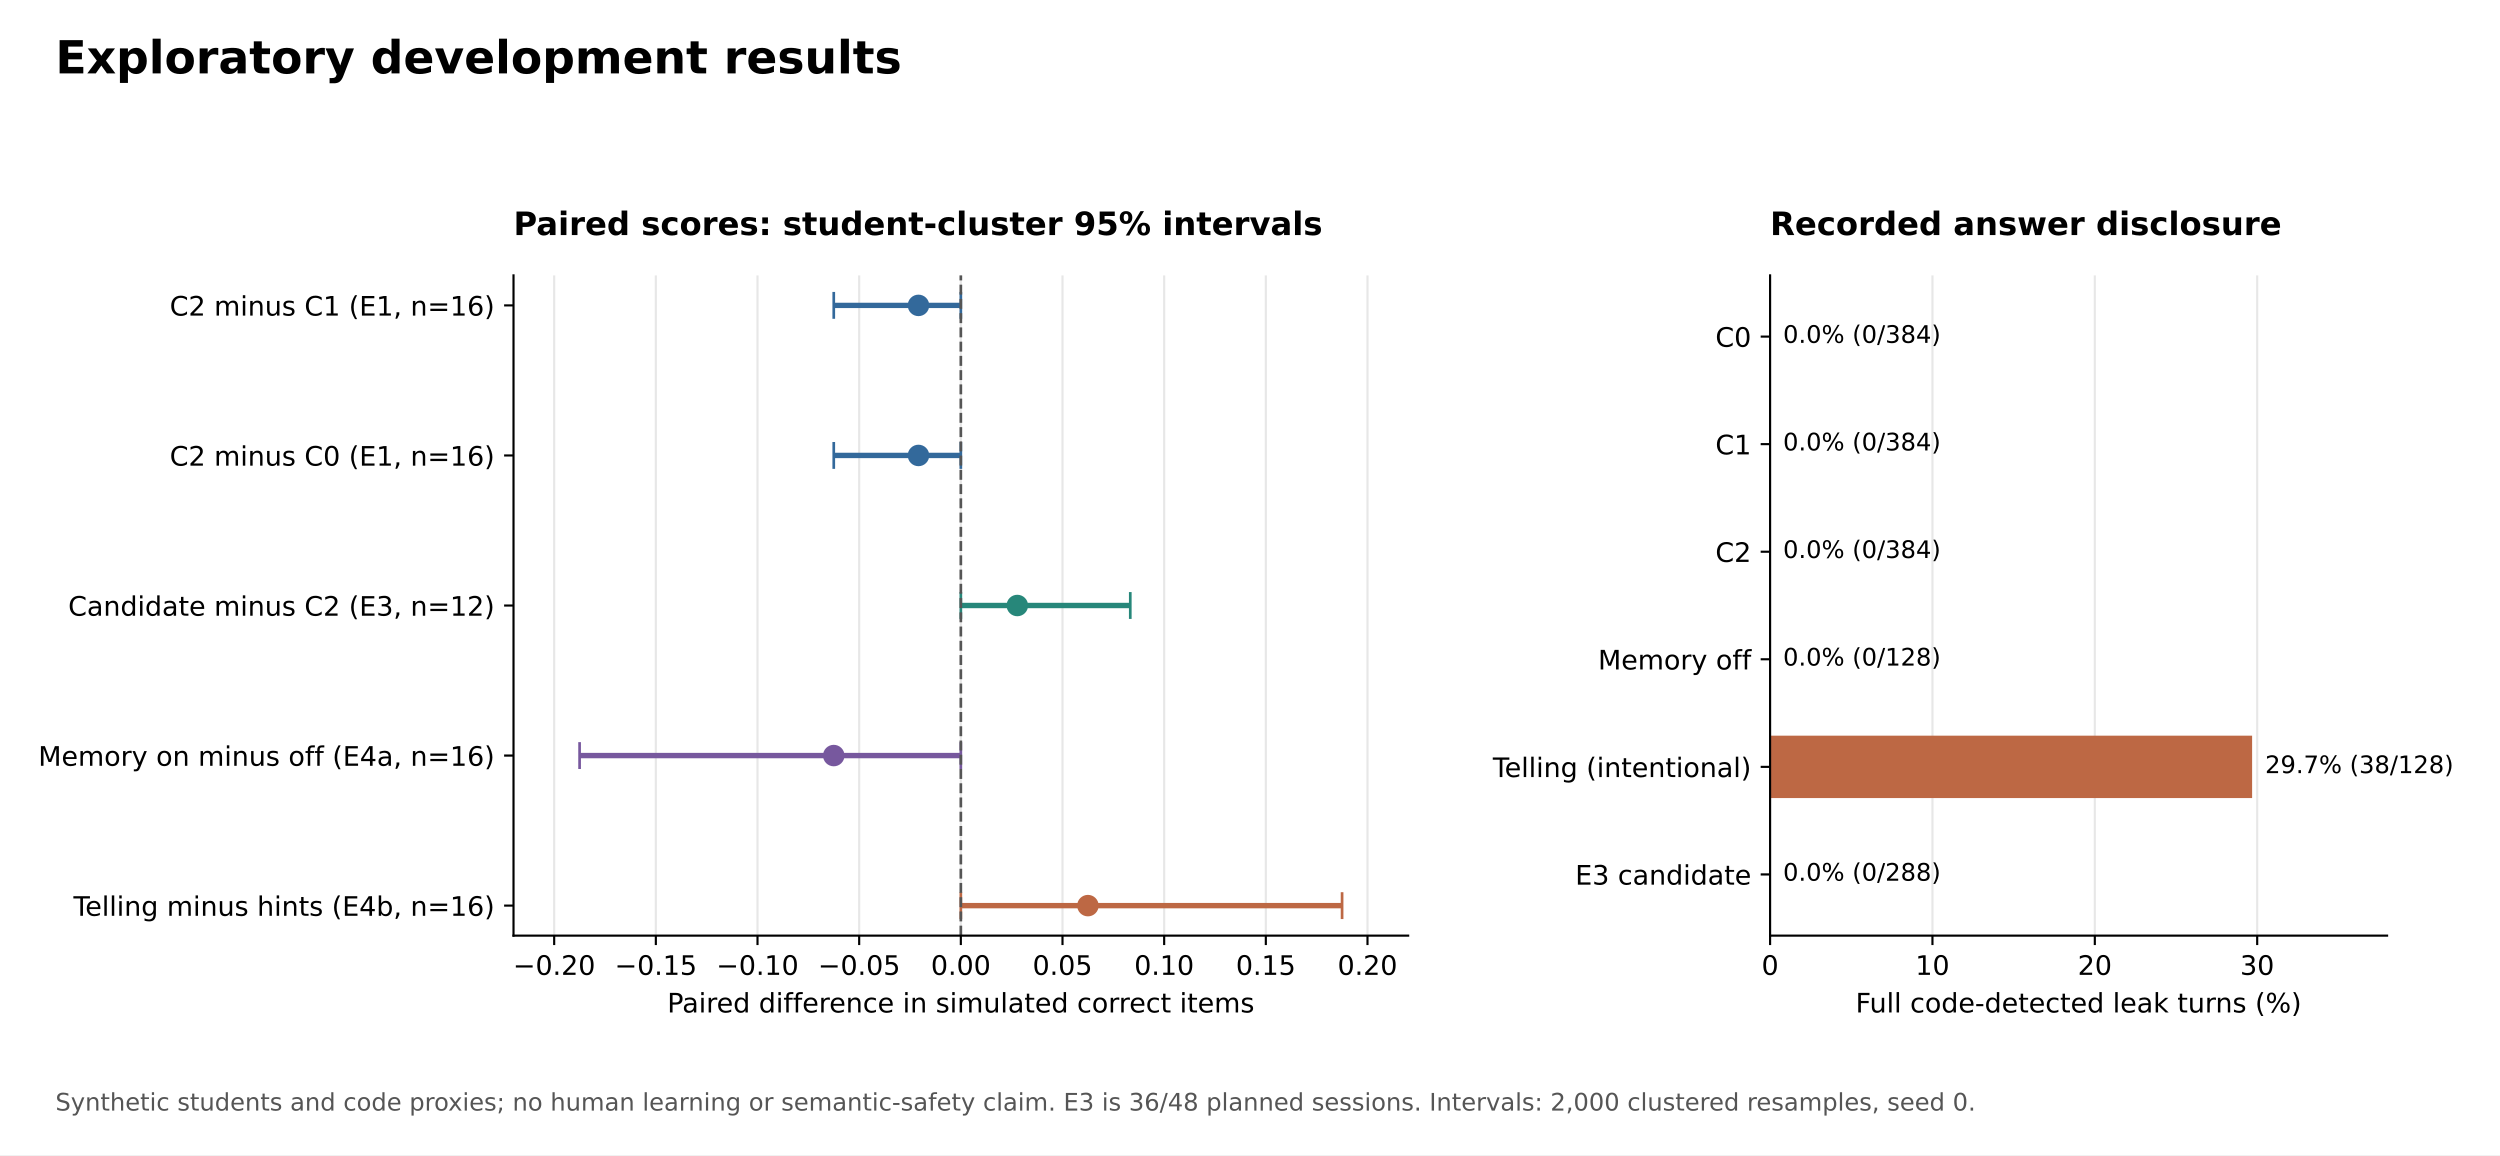
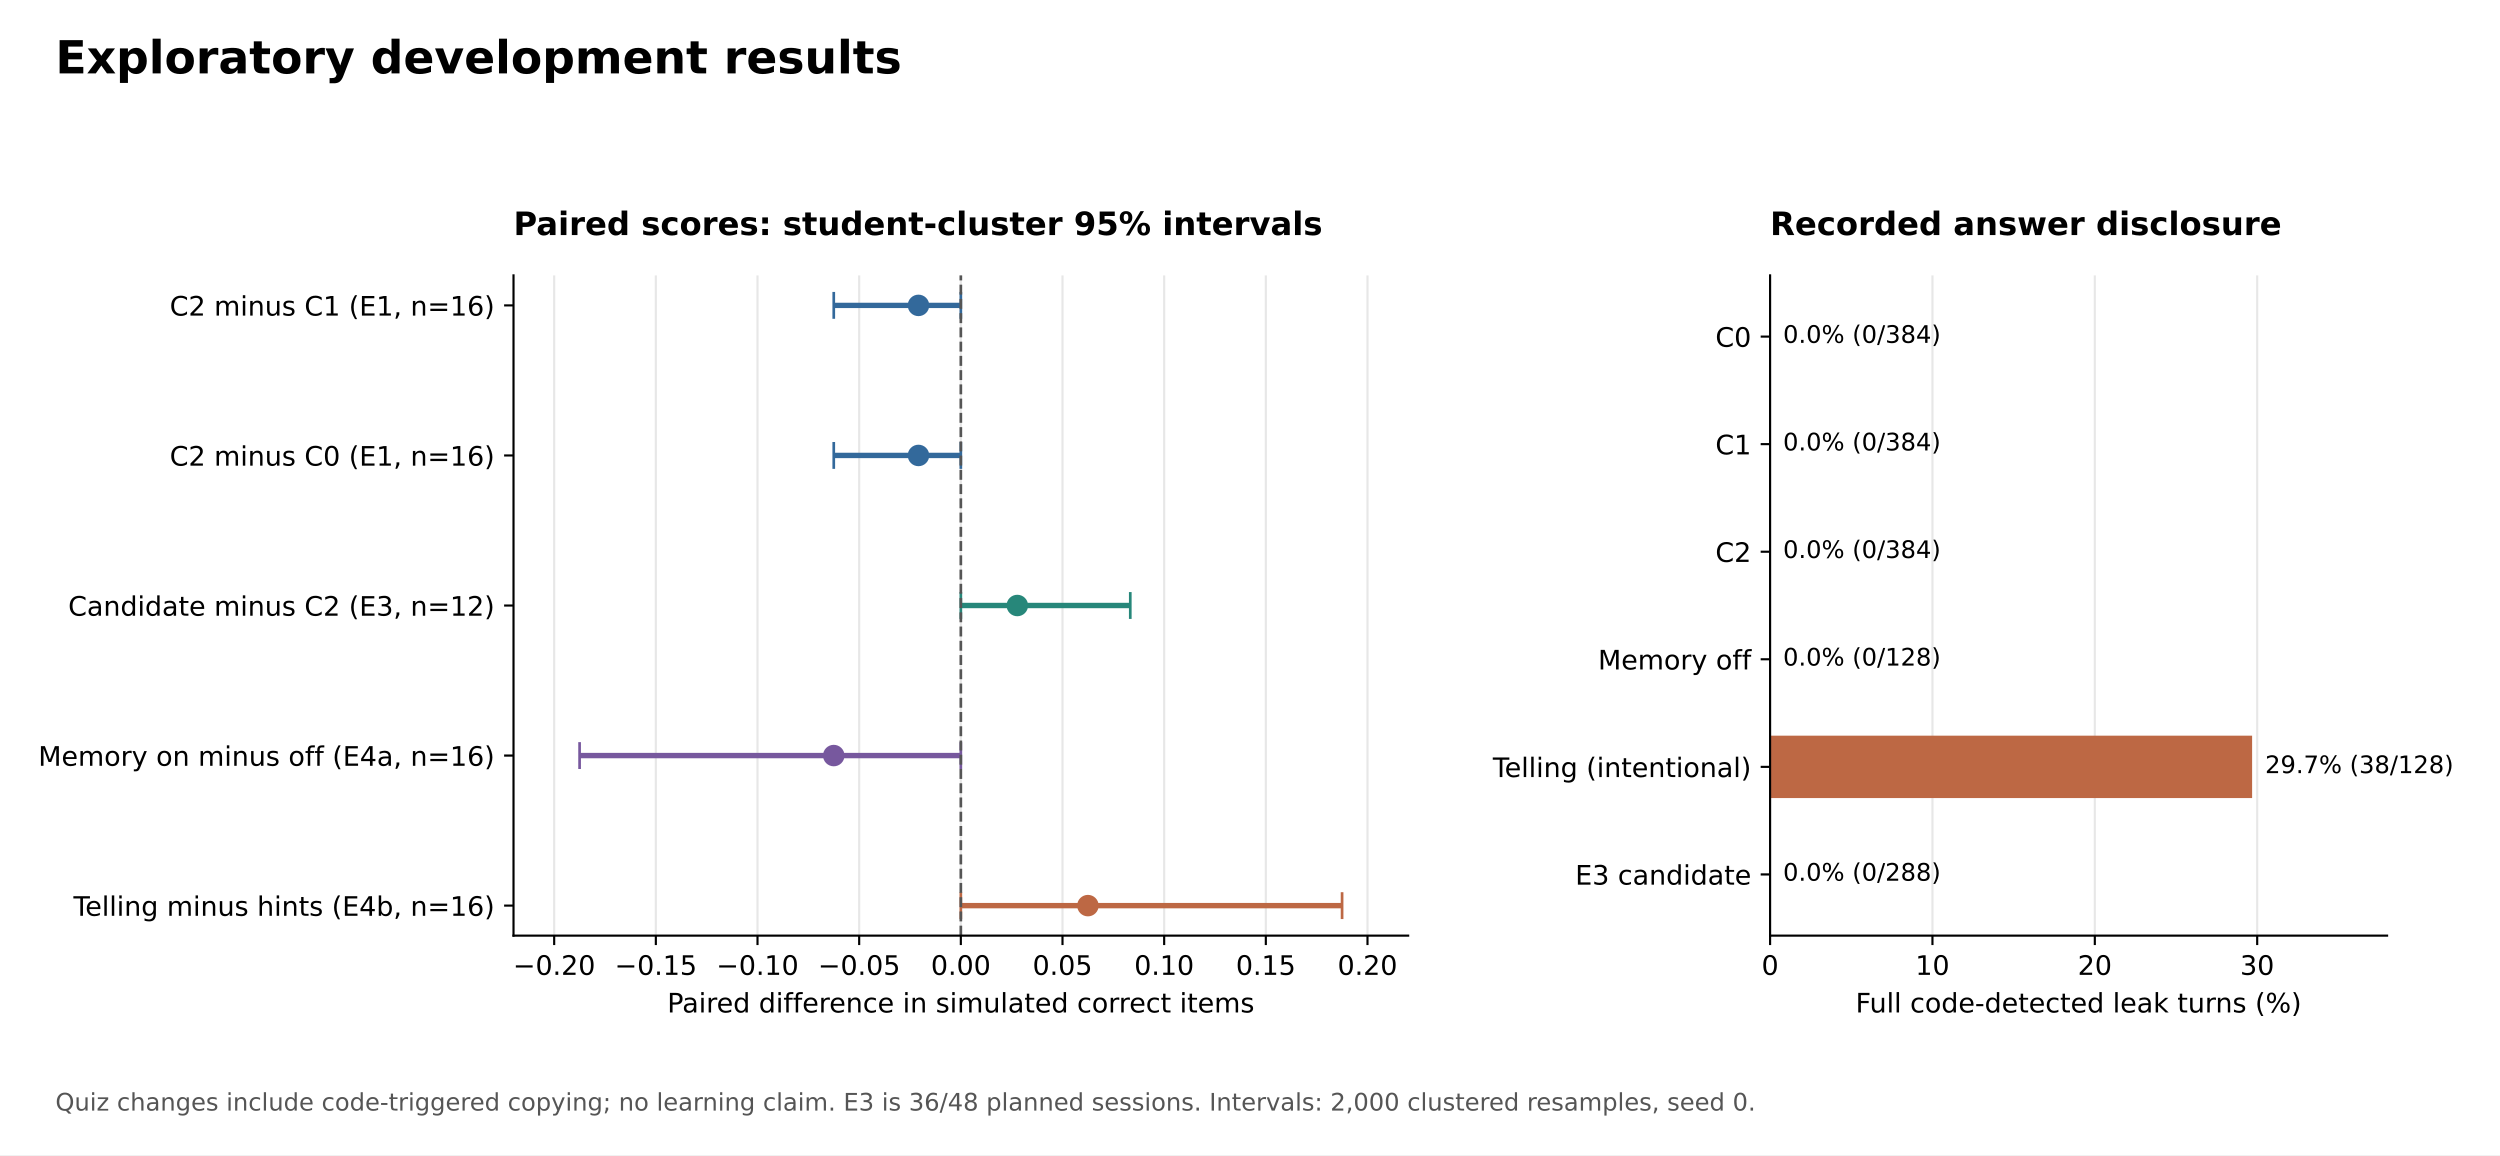
<svg xmlns="http://www.w3.org/2000/svg" xmlns:xlink="http://www.w3.org/1999/xlink" width="930.167pt" height="429.77pt" viewBox="0 0 930.167 429.77" version="1.1">
  <defs>
    <style type="text/css">*{stroke-linejoin: round; stroke-linecap: butt}</style>
  </defs>
  <g id="figure_1">
    <g id="patch_1">
-       <path d="M 0 429.77  L 930.167 429.77  L 930.167 0  L 0 0  z " style="fill: #ffffff" />
+       <path d="M 0 429.77 L 930.167 429.77 L 930.167 0 L 0 0 z " style="fill: #ffffff" />
    </g>
    <g id="axes_1">
      <g id="patch_2">
-         <path d="M 191.061 348.118  L 523.929 348.118  L 523.929 102.46  L 191.061 102.46  z " style="fill: #ffffff" />
+         <path d="M 191.061 348.118 L 523.929 348.118 L 523.929 102.46 L 191.061 102.46 z " style="fill: #ffffff" />
      </g>
      <g id="matplotlib.axis_1">
        <g id="xtick_1">
          <g id="line2d_1">
-             <path d="M 206.191 348.118  L 206.191 102.46  " clip-path="url(#pc3db737747)" style="fill: none; stroke: #e7e7e7; stroke-width: 0.8; stroke-linecap: square" />
+             <path d="M 206.191 348.118 L 206.191 102.46 " clip-path="url(#p1d485dd531)" style="fill: none; stroke: #e7e7e7; stroke-width: 0.8; stroke-linecap: square" />
          </g>
          <g id="line2d_2">
            <defs>
-               <path id="mab9c2dae4e" d="M 0 0  L 0 3.5  " style="stroke: #000000; stroke-width: 0.8" />
+               <path id="m11df19de72" d="M 0 0 L 0 3.5 " style="stroke: #000000; stroke-width: 0.8" />
            </defs>
            <g>
-               <use xlink:href="#mab9c2dae4e" x="206.191" y="348.118" style="stroke: #000000; stroke-width: 0.8" />
+               <use xlink:href="#m11df19de72" x="206.191" y="348.118" style="stroke: #000000; stroke-width: 0.8" />
            </g>
          </g>
          <g id="text_1">
            <text style="font-size: 10px; font-family: 'DejaVu Sans', 'Bitstream Vera Sans', 'Computer Modern Sans Serif', 'Lucida Grande', 'Verdana', 'Geneva', 'Lucid', 'Arial', 'Helvetica', 'Avant Garde', sans-serif; text-anchor: middle" x="206.191" y="362.715" transform="rotate(-0 206.1913 362.7153)">−0.20</text>
          </g>
        </g>
        <g id="xtick_2">
          <g id="line2d_3">
-             <path d="M 244.017 348.118  L 244.017 102.46  " clip-path="url(#pc3db737747)" style="fill: none; stroke: #e7e7e7; stroke-width: 0.8; stroke-linecap: square" />
+             <path d="M 244.017 348.118 L 244.017 102.46 " clip-path="url(#p1d485dd531)" style="fill: none; stroke: #e7e7e7; stroke-width: 0.8; stroke-linecap: square" />
          </g>
          <g id="line2d_4">
            <g>
-               <use xlink:href="#mab9c2dae4e" x="244.017" y="348.118" style="stroke: #000000; stroke-width: 0.8" />
+               <use xlink:href="#m11df19de72" x="244.017" y="348.118" style="stroke: #000000; stroke-width: 0.8" />
            </g>
          </g>
          <g id="text_2">
            <text style="font-size: 10px; font-family: 'DejaVu Sans', 'Bitstream Vera Sans', 'Computer Modern Sans Serif', 'Lucida Grande', 'Verdana', 'Geneva', 'Lucid', 'Arial', 'Helvetica', 'Avant Garde', sans-serif; text-anchor: middle" x="244.017" y="362.715" transform="rotate(-0 244.0172 362.7153)">−0.15</text>
          </g>
        </g>
        <g id="xtick_3">
          <g id="line2d_5">
-             <path d="M 281.843 348.118  L 281.843 102.46  " clip-path="url(#pc3db737747)" style="fill: none; stroke: #e7e7e7; stroke-width: 0.8; stroke-linecap: square" />
+             <path d="M 281.843 348.118 L 281.843 102.46 " clip-path="url(#p1d485dd531)" style="fill: none; stroke: #e7e7e7; stroke-width: 0.8; stroke-linecap: square" />
          </g>
          <g id="line2d_6">
            <g>
-               <use xlink:href="#mab9c2dae4e" x="281.843" y="348.118" style="stroke: #000000; stroke-width: 0.8" />
+               <use xlink:href="#m11df19de72" x="281.843" y="348.118" style="stroke: #000000; stroke-width: 0.8" />
            </g>
          </g>
          <g id="text_3">
            <text style="font-size: 10px; font-family: 'DejaVu Sans', 'Bitstream Vera Sans', 'Computer Modern Sans Serif', 'Lucida Grande', 'Verdana', 'Geneva', 'Lucid', 'Arial', 'Helvetica', 'Avant Garde', sans-serif; text-anchor: middle" x="281.843" y="362.715" transform="rotate(-0 281.8431 362.7153)">−0.10</text>
          </g>
        </g>
        <g id="xtick_4">
          <g id="line2d_7">
-             <path d="M 319.669 348.118  L 319.669 102.46  " clip-path="url(#pc3db737747)" style="fill: none; stroke: #e7e7e7; stroke-width: 0.8; stroke-linecap: square" />
+             <path d="M 319.669 348.118 L 319.669 102.46 " clip-path="url(#p1d485dd531)" style="fill: none; stroke: #e7e7e7; stroke-width: 0.8; stroke-linecap: square" />
          </g>
          <g id="line2d_8">
            <g>
-               <use xlink:href="#mab9c2dae4e" x="319.669" y="348.118" style="stroke: #000000; stroke-width: 0.8" />
+               <use xlink:href="#m11df19de72" x="319.669" y="348.118" style="stroke: #000000; stroke-width: 0.8" />
            </g>
          </g>
          <g id="text_4">
            <text style="font-size: 10px; font-family: 'DejaVu Sans', 'Bitstream Vera Sans', 'Computer Modern Sans Serif', 'Lucida Grande', 'Verdana', 'Geneva', 'Lucid', 'Arial', 'Helvetica', 'Avant Garde', sans-serif; text-anchor: middle" x="319.669" y="362.715" transform="rotate(-0 319.669 362.7153)">−0.05</text>
          </g>
        </g>
        <g id="xtick_5">
          <g id="line2d_9">
-             <path d="M 357.495 348.118  L 357.495 102.46  " clip-path="url(#pc3db737747)" style="fill: none; stroke: #e7e7e7; stroke-width: 0.8; stroke-linecap: square" />
+             <path d="M 357.495 348.118 L 357.495 102.46 " clip-path="url(#p1d485dd531)" style="fill: none; stroke: #e7e7e7; stroke-width: 0.8; stroke-linecap: square" />
          </g>
          <g id="line2d_10">
            <g>
-               <use xlink:href="#mab9c2dae4e" x="357.495" y="348.118" style="stroke: #000000; stroke-width: 0.8" />
+               <use xlink:href="#m11df19de72" x="357.495" y="348.118" style="stroke: #000000; stroke-width: 0.8" />
            </g>
          </g>
          <g id="text_5">
            <text style="font-size: 10px; font-family: 'DejaVu Sans', 'Bitstream Vera Sans', 'Computer Modern Sans Serif', 'Lucida Grande', 'Verdana', 'Geneva', 'Lucid', 'Arial', 'Helvetica', 'Avant Garde', sans-serif; text-anchor: middle" x="357.495" y="362.715" transform="rotate(-0 357.4949 362.7153)">0.00</text>
          </g>
        </g>
        <g id="xtick_6">
          <g id="line2d_11">
-             <path d="M 395.321 348.118  L 395.321 102.46  " clip-path="url(#pc3db737747)" style="fill: none; stroke: #e7e7e7; stroke-width: 0.8; stroke-linecap: square" />
+             <path d="M 395.321 348.118 L 395.321 102.46 " clip-path="url(#p1d485dd531)" style="fill: none; stroke: #e7e7e7; stroke-width: 0.8; stroke-linecap: square" />
          </g>
          <g id="line2d_12">
            <g>
-               <use xlink:href="#mab9c2dae4e" x="395.321" y="348.118" style="stroke: #000000; stroke-width: 0.8" />
+               <use xlink:href="#m11df19de72" x="395.321" y="348.118" style="stroke: #000000; stroke-width: 0.8" />
            </g>
          </g>
          <g id="text_6">
            <text style="font-size: 10px; font-family: 'DejaVu Sans', 'Bitstream Vera Sans', 'Computer Modern Sans Serif', 'Lucida Grande', 'Verdana', 'Geneva', 'Lucid', 'Arial', 'Helvetica', 'Avant Garde', sans-serif; text-anchor: middle" x="395.321" y="362.715" transform="rotate(-0 395.3208 362.7153)">0.05</text>
          </g>
        </g>
        <g id="xtick_7">
          <g id="line2d_13">
-             <path d="M 433.147 348.118  L 433.147 102.46  " clip-path="url(#pc3db737747)" style="fill: none; stroke: #e7e7e7; stroke-width: 0.8; stroke-linecap: square" />
+             <path d="M 433.147 348.118 L 433.147 102.46 " clip-path="url(#p1d485dd531)" style="fill: none; stroke: #e7e7e7; stroke-width: 0.8; stroke-linecap: square" />
          </g>
          <g id="line2d_14">
            <g>
-               <use xlink:href="#mab9c2dae4e" x="433.147" y="348.118" style="stroke: #000000; stroke-width: 0.8" />
+               <use xlink:href="#m11df19de72" x="433.147" y="348.118" style="stroke: #000000; stroke-width: 0.8" />
            </g>
          </g>
          <g id="text_7">
            <text style="font-size: 10px; font-family: 'DejaVu Sans', 'Bitstream Vera Sans', 'Computer Modern Sans Serif', 'Lucida Grande', 'Verdana', 'Geneva', 'Lucid', 'Arial', 'Helvetica', 'Avant Garde', sans-serif; text-anchor: middle" x="433.147" y="362.715" transform="rotate(-0 433.1467 362.7153)">0.10</text>
          </g>
        </g>
        <g id="xtick_8">
          <g id="line2d_15">
-             <path d="M 470.973 348.118  L 470.973 102.46  " clip-path="url(#pc3db737747)" style="fill: none; stroke: #e7e7e7; stroke-width: 0.8; stroke-linecap: square" />
+             <path d="M 470.973 348.118 L 470.973 102.46 " clip-path="url(#p1d485dd531)" style="fill: none; stroke: #e7e7e7; stroke-width: 0.8; stroke-linecap: square" />
          </g>
          <g id="line2d_16">
            <g>
-               <use xlink:href="#mab9c2dae4e" x="470.973" y="348.118" style="stroke: #000000; stroke-width: 0.8" />
+               <use xlink:href="#m11df19de72" x="470.973" y="348.118" style="stroke: #000000; stroke-width: 0.8" />
            </g>
          </g>
          <g id="text_8">
            <text style="font-size: 10px; font-family: 'DejaVu Sans', 'Bitstream Vera Sans', 'Computer Modern Sans Serif', 'Lucida Grande', 'Verdana', 'Geneva', 'Lucid', 'Arial', 'Helvetica', 'Avant Garde', sans-serif; text-anchor: middle" x="470.973" y="362.715" transform="rotate(-0 470.9726 362.7153)">0.15</text>
          </g>
        </g>
        <g id="xtick_9">
          <g id="line2d_17">
-             <path d="M 508.798 348.118  L 508.798 102.46  " clip-path="url(#pc3db737747)" style="fill: none; stroke: #e7e7e7; stroke-width: 0.8; stroke-linecap: square" />
+             <path d="M 508.798 348.118 L 508.798 102.46 " clip-path="url(#p1d485dd531)" style="fill: none; stroke: #e7e7e7; stroke-width: 0.8; stroke-linecap: square" />
          </g>
          <g id="line2d_18">
            <g>
-               <use xlink:href="#mab9c2dae4e" x="508.798" y="348.118" style="stroke: #000000; stroke-width: 0.8" />
+               <use xlink:href="#m11df19de72" x="508.798" y="348.118" style="stroke: #000000; stroke-width: 0.8" />
            </g>
          </g>
          <g id="text_9">
            <text style="font-size: 10px; font-family: 'DejaVu Sans', 'Bitstream Vera Sans', 'Computer Modern Sans Serif', 'Lucida Grande', 'Verdana', 'Geneva', 'Lucid', 'Arial', 'Helvetica', 'Avant Garde', sans-serif; text-anchor: middle" x="508.798" y="362.715" transform="rotate(-0 508.7985 362.7153)">0.20</text>
          </g>
        </g>
        <g id="text_10">
          <text style="font-size: 10px; font-family: 'DejaVu Sans', 'Bitstream Vera Sans', 'Computer Modern Sans Serif', 'Lucida Grande', 'Verdana', 'Geneva', 'Lucid', 'Arial', 'Helvetica', 'Avant Garde', sans-serif; text-anchor: middle" x="357.495" y="376.716" transform="rotate(-0 357.4949 376.7161)">Paired difference in simulated correct items</text>
        </g>
      </g>
      <g id="matplotlib.axis_2">
        <g id="ytick_1">
          <g id="line2d_19">
            <defs>
-               <path id="mde3535b2d0" d="M 0 0  L -3.5 0  " style="stroke: #000000; stroke-width: 0.8" />
+               <path id="me49c8e0c73" d="M 0 0 L -3.5 0 " style="stroke: #000000; stroke-width: 0.8" />
            </defs>
            <g>
-               <use xlink:href="#mde3535b2d0" x="191.061" y="113.626" style="stroke: #000000; stroke-width: 0.8" />
+               <use xlink:href="#me49c8e0c73" x="191.061" y="113.626" style="stroke: #000000; stroke-width: 0.8" />
            </g>
          </g>
          <g id="text_11">
            <text style="font-size: 10px; font-family: 'DejaVu Sans', 'Bitstream Vera Sans', 'Computer Modern Sans Serif', 'Lucida Grande', 'Verdana', 'Geneva', 'Lucid', 'Arial', 'Helvetica', 'Avant Garde', sans-serif; text-anchor: end" x="184.061" y="117.425" transform="rotate(-0 184.0609 117.4255)">C2 minus C1 (E1, n=16)</text>
          </g>
        </g>
        <g id="ytick_2">
          <g id="line2d_20">
            <g>
-               <use xlink:href="#mde3535b2d0" x="191.061" y="169.458" style="stroke: #000000; stroke-width: 0.8" />
+               <use xlink:href="#me49c8e0c73" x="191.061" y="169.458" style="stroke: #000000; stroke-width: 0.8" />
            </g>
          </g>
          <g id="text_12">
            <text style="font-size: 10px; font-family: 'DejaVu Sans', 'Bitstream Vera Sans', 'Computer Modern Sans Serif', 'Lucida Grande', 'Verdana', 'Geneva', 'Lucid', 'Arial', 'Helvetica', 'Avant Garde', sans-serif; text-anchor: end" x="184.061" y="173.257" transform="rotate(-0 184.0609 173.2568)">C2 minus C0 (E1, n=16)</text>
          </g>
        </g>
        <g id="ytick_3">
          <g id="line2d_21">
            <g>
-               <use xlink:href="#mde3535b2d0" x="191.061" y="225.289" style="stroke: #000000; stroke-width: 0.8" />
+               <use xlink:href="#me49c8e0c73" x="191.061" y="225.289" style="stroke: #000000; stroke-width: 0.8" />
            </g>
          </g>
          <g id="text_13">
            <text style="font-size: 10px; font-family: 'DejaVu Sans', 'Bitstream Vera Sans', 'Computer Modern Sans Serif', 'Lucida Grande', 'Verdana', 'Geneva', 'Lucid', 'Arial', 'Helvetica', 'Avant Garde', sans-serif; text-anchor: end" x="184.061" y="229.088" transform="rotate(-0 184.0609 229.088)">Candidate minus C2 (E3, n=12)</text>
          </g>
        </g>
        <g id="ytick_4">
          <g id="line2d_22">
            <g>
-               <use xlink:href="#mde3535b2d0" x="191.061" y="281.12" style="stroke: #000000; stroke-width: 0.8" />
+               <use xlink:href="#me49c8e0c73" x="191.061" y="281.12" style="stroke: #000000; stroke-width: 0.8" />
            </g>
          </g>
          <g id="text_14">
            <text style="font-size: 10px; font-family: 'DejaVu Sans', 'Bitstream Vera Sans', 'Computer Modern Sans Serif', 'Lucida Grande', 'Verdana', 'Geneva', 'Lucid', 'Arial', 'Helvetica', 'Avant Garde', sans-serif; text-anchor: end" x="184.061" y="284.919" transform="rotate(-0 184.0609 284.9193)">Memory on minus off (E4a, n=16)</text>
          </g>
        </g>
        <g id="ytick_5">
          <g id="line2d_23">
            <g>
-               <use xlink:href="#mde3535b2d0" x="191.061" y="336.951" style="stroke: #000000; stroke-width: 0.8" />
+               <use xlink:href="#me49c8e0c73" x="191.061" y="336.951" style="stroke: #000000; stroke-width: 0.8" />
            </g>
          </g>
          <g id="text_15">
            <text style="font-size: 10px; font-family: 'DejaVu Sans', 'Bitstream Vera Sans', 'Computer Modern Sans Serif', 'Lucida Grande', 'Verdana', 'Geneva', 'Lucid', 'Arial', 'Helvetica', 'Avant Garde', sans-serif; text-anchor: end" x="184.061" y="340.751" transform="rotate(-0 184.0609 340.7506)">Telling minus hints (E4b, n=16)</text>
          </g>
        </g>
      </g>
      <g id="LineCollection_1">
-         <path d="M 310.213 113.626  L 357.495 113.626  " clip-path="url(#pc3db737747)" style="fill: none; stroke: #33699b; stroke-width: 2" />
+         <path d="M 310.213 113.626 L 357.495 113.626 " clip-path="url(#p1d485dd531)" style="fill: none; stroke: #33699b; stroke-width: 2" />
      </g>
      <g id="line2d_24">
        <defs>
-           <path id="mab02e03518" d="M 0 5  L 0 -5  " style="stroke: #33699b" />
-         </defs>
-         <g clip-path="url(#pc3db737747)">
-           <use xlink:href="#mab02e03518" x="310.213" y="113.626" style="fill: #33699b; stroke: #33699b" />
+           <path id="m105e42edff" d="M 0 5 L 0 -5 " style="stroke: #33699b" />
+         </defs>
+         <g clip-path="url(#p1d485dd531)">
+           <use xlink:href="#m105e42edff" x="310.213" y="113.626" style="fill: #33699b; stroke: #33699b" />
        </g>
      </g>
      <g id="line2d_25">
-         <g clip-path="url(#pc3db737747)">
-           <use xlink:href="#mab02e03518" x="357.495" y="113.626" style="fill: #33699b; stroke: #33699b" />
+         <g clip-path="url(#p1d485dd531)">
+           <use xlink:href="#m105e42edff" x="357.495" y="113.626" style="fill: #33699b; stroke: #33699b" />
        </g>
      </g>
      <g id="LineCollection_2">
-         <path d="M 310.213 169.458  L 357.495 169.458  " clip-path="url(#pc3db737747)" style="fill: none; stroke: #33699b; stroke-width: 2" />
+         <path d="M 310.213 169.458 L 357.495 169.458 " clip-path="url(#p1d485dd531)" style="fill: none; stroke: #33699b; stroke-width: 2" />
      </g>
      <g id="line2d_26">
-         <g clip-path="url(#pc3db737747)">
-           <use xlink:href="#mab02e03518" x="310.213" y="169.458" style="fill: #33699b; stroke: #33699b" />
+         <g clip-path="url(#p1d485dd531)">
+           <use xlink:href="#m105e42edff" x="310.213" y="169.458" style="fill: #33699b; stroke: #33699b" />
        </g>
      </g>
      <g id="line2d_27">
-         <g clip-path="url(#pc3db737747)">
-           <use xlink:href="#mab02e03518" x="357.495" y="169.458" style="fill: #33699b; stroke: #33699b" />
+         <g clip-path="url(#p1d485dd531)">
+           <use xlink:href="#m105e42edff" x="357.495" y="169.458" style="fill: #33699b; stroke: #33699b" />
        </g>
      </g>
      <g id="LineCollection_3">
-         <path d="M 357.495 225.289  L 420.538 225.289  " clip-path="url(#pc3db737747)" style="fill: none; stroke: #27877a; stroke-width: 2" />
+         <path d="M 357.495 225.289 L 420.538 225.289 " clip-path="url(#p1d485dd531)" style="fill: none; stroke: #27877a; stroke-width: 2" />
      </g>
      <g id="line2d_28">
        <defs>
-           <path id="m328a0de4a9" d="M 0 5  L 0 -5  " style="stroke: #27877a" />
-         </defs>
-         <g clip-path="url(#pc3db737747)">
-           <use xlink:href="#m328a0de4a9" x="357.495" y="225.289" style="fill: #27877a; stroke: #27877a" />
+           <path id="mfa2b9cb68f" d="M 0 5 L 0 -5 " style="stroke: #27877a" />
+         </defs>
+         <g clip-path="url(#p1d485dd531)">
+           <use xlink:href="#mfa2b9cb68f" x="357.495" y="225.289" style="fill: #27877a; stroke: #27877a" />
        </g>
      </g>
      <g id="line2d_29">
-         <g clip-path="url(#pc3db737747)">
-           <use xlink:href="#m328a0de4a9" x="420.538" y="225.289" style="fill: #27877a; stroke: #27877a" />
+         <g clip-path="url(#p1d485dd531)">
+           <use xlink:href="#mfa2b9cb68f" x="420.538" y="225.289" style="fill: #27877a; stroke: #27877a" />
        </g>
      </g>
      <g id="LineCollection_4">
-         <path d="M 215.648 281.12  L 357.495 281.12  " clip-path="url(#pc3db737747)" style="fill: none; stroke: #77589e; stroke-width: 2" />
+         <path d="M 215.648 281.12 L 357.495 281.12 " clip-path="url(#p1d485dd531)" style="fill: none; stroke: #77589e; stroke-width: 2" />
      </g>
      <g id="line2d_30">
        <defs>
-           <path id="med1fff6a33" d="M 0 5  L 0 -5  " style="stroke: #77589e" />
-         </defs>
-         <g clip-path="url(#pc3db737747)">
-           <use xlink:href="#med1fff6a33" x="215.648" y="281.12" style="fill: #77589e; stroke: #77589e" />
+           <path id="m2feb2a7aa3" d="M 0 5 L 0 -5 " style="stroke: #77589e" />
+         </defs>
+         <g clip-path="url(#p1d485dd531)">
+           <use xlink:href="#m2feb2a7aa3" x="215.648" y="281.12" style="fill: #77589e; stroke: #77589e" />
        </g>
      </g>
      <g id="line2d_31">
-         <g clip-path="url(#pc3db737747)">
-           <use xlink:href="#med1fff6a33" x="357.495" y="281.12" style="fill: #77589e; stroke: #77589e" />
+         <g clip-path="url(#p1d485dd531)">
+           <use xlink:href="#m2feb2a7aa3" x="357.495" y="281.12" style="fill: #77589e; stroke: #77589e" />
        </g>
      </g>
      <g id="LineCollection_5">
-         <path d="M 357.495 336.951  L 499.342 336.951  " clip-path="url(#pc3db737747)" style="fill: none; stroke: #bd6844; stroke-width: 2" />
+         <path d="M 357.495 336.951 L 499.342 336.951 " clip-path="url(#p1d485dd531)" style="fill: none; stroke: #bd6844; stroke-width: 2" />
      </g>
      <g id="line2d_32">
        <defs>
-           <path id="m781370dcb2" d="M 0 5  L 0 -5  " style="stroke: #bd6844" />
-         </defs>
-         <g clip-path="url(#pc3db737747)">
-           <use xlink:href="#m781370dcb2" x="357.495" y="336.951" style="fill: #bd6844; stroke: #bd6844" />
+           <path id="m8537ad561a" d="M 0 5 L 0 -5 " style="stroke: #bd6844" />
+         </defs>
+         <g clip-path="url(#p1d485dd531)">
+           <use xlink:href="#m8537ad561a" x="357.495" y="336.951" style="fill: #bd6844; stroke: #bd6844" />
        </g>
      </g>
      <g id="line2d_33">
-         <g clip-path="url(#pc3db737747)">
-           <use xlink:href="#m781370dcb2" x="499.342" y="336.951" style="fill: #bd6844; stroke: #bd6844" />
+         <g clip-path="url(#p1d485dd531)">
+           <use xlink:href="#m8537ad561a" x="499.342" y="336.951" style="fill: #bd6844; stroke: #bd6844" />
        </g>
      </g>
      <g id="line2d_34">
-         <path d="M 357.495 348.118  L 357.495 102.46  " clip-path="url(#pc3db737747)" style="fill: none; stroke-dasharray: 3.7,1.6; stroke-dashoffset: 0; stroke: #555555" />
+         <path d="M 357.495 348.118 L 357.495 102.46 " clip-path="url(#p1d485dd531)" style="fill: none; stroke-dasharray: 3.7,1.6; stroke-dashoffset: 0; stroke: #555555" />
      </g>
      <g id="line2d_35">
        <defs>
-           <path id="mfb5a283b1e" d="M 0 3.5  C 0.928 3.5 1.819 3.131 2.475 2.475  C 3.131 1.819 3.5 0.928 3.5 0  C 3.5 -0.928 3.131 -1.819 2.475 -2.475  C 1.819 -3.131 0.928 -3.5 0 -3.5  C -0.928 -3.5 -1.819 -3.131 -2.475 -2.475  C -3.131 -1.819 -3.5 -0.928 -3.5 0  C -3.5 0.928 -3.131 1.819 -2.475 2.475  C -1.819 3.131 -0.928 3.5 0 3.5  z " style="stroke: #33699b" />
-         </defs>
-         <g clip-path="url(#pc3db737747)">
-           <use xlink:href="#mfb5a283b1e" x="341.734" y="113.626" style="fill: #33699b; stroke: #33699b" />
+           <path id="mcdf7fdcb77" d="M 0 3.5 C 0.928 3.5 1.819 3.131 2.475 2.475 C 3.131 1.819 3.5 0.928 3.5 0 C 3.5 -0.928 3.131 -1.819 2.475 -2.475 C 1.819 -3.131 0.928 -3.5 0 -3.5 C -0.928 -3.5 -1.819 -3.131 -2.475 -2.475 C -3.131 -1.819 -3.5 -0.928 -3.5 0 C -3.5 0.928 -3.131 1.819 -2.475 2.475 C -1.819 3.131 -0.928 3.5 0 3.5 z " style="stroke: #33699b" />
+         </defs>
+         <g clip-path="url(#p1d485dd531)">
+           <use xlink:href="#mcdf7fdcb77" x="341.734" y="113.626" style="fill: #33699b; stroke: #33699b" />
        </g>
      </g>
      <g id="line2d_36">
-         <g clip-path="url(#pc3db737747)">
-           <use xlink:href="#mfb5a283b1e" x="341.734" y="169.458" style="fill: #33699b; stroke: #33699b" />
+         <g clip-path="url(#p1d485dd531)">
+           <use xlink:href="#mcdf7fdcb77" x="341.734" y="169.458" style="fill: #33699b; stroke: #33699b" />
        </g>
      </g>
      <g id="line2d_37">
        <defs>
-           <path id="mffdfd2dade" d="M 0 3.5  C 0.928 3.5 1.819 3.131 2.475 2.475  C 3.131 1.819 3.5 0.928 3.5 0  C 3.5 -0.928 3.131 -1.819 2.475 -2.475  C 1.819 -3.131 0.928 -3.5 0 -3.5  C -0.928 -3.5 -1.819 -3.131 -2.475 -2.475  C -3.131 -1.819 -3.5 -0.928 -3.5 0  C -3.5 0.928 -3.131 1.819 -2.475 2.475  C -1.819 3.131 -0.928 3.5 0 3.5  z " style="stroke: #27877a" />
-         </defs>
-         <g clip-path="url(#pc3db737747)">
-           <use xlink:href="#mffdfd2dade" x="378.509" y="225.289" style="fill: #27877a; stroke: #27877a" />
+           <path id="mf499f5dfbf" d="M 0 3.5 C 0.928 3.5 1.819 3.131 2.475 2.475 C 3.131 1.819 3.5 0.928 3.5 0 C 3.5 -0.928 3.131 -1.819 2.475 -2.475 C 1.819 -3.131 0.928 -3.5 0 -3.5 C -0.928 -3.5 -1.819 -3.131 -2.475 -2.475 C -3.131 -1.819 -3.5 -0.928 -3.5 0 C -3.5 0.928 -3.131 1.819 -2.475 2.475 C -1.819 3.131 -0.928 3.5 0 3.5 z " style="stroke: #27877a" />
+         </defs>
+         <g clip-path="url(#p1d485dd531)">
+           <use xlink:href="#mf499f5dfbf" x="378.509" y="225.289" style="fill: #27877a; stroke: #27877a" />
        </g>
      </g>
      <g id="line2d_38">
        <defs>
-           <path id="m9aeb9a35da" d="M 0 3.5  C 0.928 3.5 1.819 3.131 2.475 2.475  C 3.131 1.819 3.5 0.928 3.5 0  C 3.5 -0.928 3.131 -1.819 2.475 -2.475  C 1.819 -3.131 0.928 -3.5 0 -3.5  C -0.928 -3.5 -1.819 -3.131 -2.475 -2.475  C -3.131 -1.819 -3.5 -0.928 -3.5 0  C -3.5 0.928 -3.131 1.819 -2.475 2.475  C -1.819 3.131 -0.928 3.5 0 3.5  z " style="stroke: #77589e" />
-         </defs>
-         <g clip-path="url(#pc3db737747)">
-           <use xlink:href="#m9aeb9a35da" x="310.213" y="281.12" style="fill: #77589e; stroke: #77589e" />
+           <path id="mcbdf9f9800" d="M 0 3.5 C 0.928 3.5 1.819 3.131 2.475 2.475 C 3.131 1.819 3.5 0.928 3.5 0 C 3.5 -0.928 3.131 -1.819 2.475 -2.475 C 1.819 -3.131 0.928 -3.5 0 -3.5 C -0.928 -3.5 -1.819 -3.131 -2.475 -2.475 C -3.131 -1.819 -3.5 -0.928 -3.5 0 C -3.5 0.928 -3.131 1.819 -2.475 2.475 C -1.819 3.131 -0.928 3.5 0 3.5 z " style="stroke: #77589e" />
+         </defs>
+         <g clip-path="url(#p1d485dd531)">
+           <use xlink:href="#mcbdf9f9800" x="310.213" y="281.12" style="fill: #77589e; stroke: #77589e" />
        </g>
      </g>
      <g id="line2d_39">
        <defs>
-           <path id="md350b85000" d="M 0 3.5  C 0.928 3.5 1.819 3.131 2.475 2.475  C 3.131 1.819 3.5 0.928 3.5 0  C 3.5 -0.928 3.131 -1.819 2.475 -2.475  C 1.819 -3.131 0.928 -3.5 0 -3.5  C -0.928 -3.5 -1.819 -3.131 -2.475 -2.475  C -3.131 -1.819 -3.5 -0.928 -3.5 0  C -3.5 0.928 -3.131 1.819 -2.475 2.475  C -1.819 3.131 -0.928 3.5 0 3.5  z " style="stroke: #bd6844" />
-         </defs>
-         <g clip-path="url(#pc3db737747)">
-           <use xlink:href="#md350b85000" x="404.777" y="336.951" style="fill: #bd6844; stroke: #bd6844" />
+           <path id="m6d0782f0e5" d="M 0 3.5 C 0.928 3.5 1.819 3.131 2.475 2.475 C 3.131 1.819 3.5 0.928 3.5 0 C 3.5 -0.928 3.131 -1.819 2.475 -2.475 C 1.819 -3.131 0.928 -3.5 0 -3.5 C -0.928 -3.5 -1.819 -3.131 -2.475 -2.475 C -3.131 -1.819 -3.5 -0.928 -3.5 0 C -3.5 0.928 -3.131 1.819 -2.475 2.475 C -1.819 3.131 -0.928 3.5 0 3.5 z " style="stroke: #bd6844" />
+         </defs>
+         <g clip-path="url(#p1d485dd531)">
+           <use xlink:href="#m6d0782f0e5" x="404.777" y="336.951" style="fill: #bd6844; stroke: #bd6844" />
        </g>
      </g>
      <g id="patch_3">
-         <path d="M 191.061 348.118  L 191.061 102.46  " style="fill: none; stroke: #000000; stroke-width: 0.8; stroke-linejoin: miter; stroke-linecap: square" />
+         <path d="M 191.061 348.118 L 191.061 102.46 " style="fill: none; stroke: #000000; stroke-width: 0.8; stroke-linejoin: miter; stroke-linecap: square" />
      </g>
      <g id="patch_4">
-         <path d="M 191.061 348.118  L 523.929 348.118  " style="fill: none; stroke: #000000; stroke-width: 0.8; stroke-linejoin: miter; stroke-linecap: square" />
+         <path d="M 191.061 348.118 L 523.929 348.118 " style="fill: none; stroke: #000000; stroke-width: 0.8; stroke-linejoin: miter; stroke-linecap: square" />
      </g>
      <g id="text_16">
        <text style="font-weight: 700; font-size: 12px; font-family: 'DejaVu Sans', 'Bitstream Vera Sans', 'Computer Modern Sans Serif', 'Lucida Grande', 'Verdana', 'Geneva', 'Lucid', 'Arial', 'Helvetica', 'Avant Garde', sans-serif; text-anchor: start" x="191.061" y="87.46" transform="rotate(-0 191.0609 87.45998)">Paired scores: student-cluster 95% intervals</text>
      </g>
    </g>
    <g id="axes_2">
      <g id="patch_5">
-         <path d="M 658.59 348.118  L 888.154 348.118  L 888.154 102.46  L 658.59 102.46  z " style="fill: #ffffff" />
+         <path d="M 658.59 348.118 L 888.154 348.118 L 888.154 102.46 L 658.59 102.46 z " style="fill: #ffffff" />
      </g>
      <g id="matplotlib.axis_3">
        <g id="xtick_10">
          <g id="line2d_40">
-             <path d="M 658.59 348.118  L 658.59 102.46  " clip-path="url(#p8e5b6fe480)" style="fill: none; stroke: #e7e7e7; stroke-width: 0.8; stroke-linecap: square" />
+             <path d="M 658.59 348.118 L 658.59 102.46 " clip-path="url(#p7ca446fffa)" style="fill: none; stroke: #e7e7e7; stroke-width: 0.8; stroke-linecap: square" />
          </g>
          <g id="line2d_41">
            <g>
-               <use xlink:href="#mab9c2dae4e" x="658.59" y="348.118" style="stroke: #000000; stroke-width: 0.8" />
+               <use xlink:href="#m11df19de72" x="658.59" y="348.118" style="stroke: #000000; stroke-width: 0.8" />
            </g>
          </g>
          <g id="text_17">
            <text style="font-size: 10px; font-family: 'DejaVu Sans', 'Bitstream Vera Sans', 'Computer Modern Sans Serif', 'Lucida Grande', 'Verdana', 'Geneva', 'Lucid', 'Arial', 'Helvetica', 'Avant Garde', sans-serif; text-anchor: middle" x="658.59" y="362.715" transform="rotate(-0 658.5901 362.7153)">0</text>
          </g>
        </g>
        <g id="xtick_11">
          <g id="line2d_42">
-             <path d="M 719.002 348.118  L 719.002 102.46  " clip-path="url(#p8e5b6fe480)" style="fill: none; stroke: #e7e7e7; stroke-width: 0.8; stroke-linecap: square" />
+             <path d="M 719.002 348.118 L 719.002 102.46 " clip-path="url(#p7ca446fffa)" style="fill: none; stroke: #e7e7e7; stroke-width: 0.8; stroke-linecap: square" />
          </g>
          <g id="line2d_43">
            <g>
-               <use xlink:href="#mab9c2dae4e" x="719.002" y="348.118" style="stroke: #000000; stroke-width: 0.8" />
+               <use xlink:href="#m11df19de72" x="719.002" y="348.118" style="stroke: #000000; stroke-width: 0.8" />
            </g>
          </g>
          <g id="text_18">
            <text style="font-size: 10px; font-family: 'DejaVu Sans', 'Bitstream Vera Sans', 'Computer Modern Sans Serif', 'Lucida Grande', 'Verdana', 'Geneva', 'Lucid', 'Arial', 'Helvetica', 'Avant Garde', sans-serif; text-anchor: middle" x="719.002" y="362.715" transform="rotate(-0 719.0017 362.7153)">10</text>
          </g>
        </g>
        <g id="xtick_12">
          <g id="line2d_44">
-             <path d="M 779.413 348.118  L 779.413 102.46  " clip-path="url(#p8e5b6fe480)" style="fill: none; stroke: #e7e7e7; stroke-width: 0.8; stroke-linecap: square" />
+             <path d="M 779.413 348.118 L 779.413 102.46 " clip-path="url(#p7ca446fffa)" style="fill: none; stroke: #e7e7e7; stroke-width: 0.8; stroke-linecap: square" />
          </g>
          <g id="line2d_45">
            <g>
-               <use xlink:href="#mab9c2dae4e" x="779.413" y="348.118" style="stroke: #000000; stroke-width: 0.8" />
+               <use xlink:href="#m11df19de72" x="779.413" y="348.118" style="stroke: #000000; stroke-width: 0.8" />
            </g>
          </g>
          <g id="text_19">
            <text style="font-size: 10px; font-family: 'DejaVu Sans', 'Bitstream Vera Sans', 'Computer Modern Sans Serif', 'Lucida Grande', 'Verdana', 'Geneva', 'Lucid', 'Arial', 'Helvetica', 'Avant Garde', sans-serif; text-anchor: middle" x="779.413" y="362.715" transform="rotate(-0 779.4133 362.7153)">20</text>
          </g>
        </g>
        <g id="xtick_13">
          <g id="line2d_46">
-             <path d="M 839.825 348.118  L 839.825 102.46  " clip-path="url(#p8e5b6fe480)" style="fill: none; stroke: #e7e7e7; stroke-width: 0.8; stroke-linecap: square" />
+             <path d="M 839.825 348.118 L 839.825 102.46 " clip-path="url(#p7ca446fffa)" style="fill: none; stroke: #e7e7e7; stroke-width: 0.8; stroke-linecap: square" />
          </g>
          <g id="line2d_47">
            <g>
-               <use xlink:href="#mab9c2dae4e" x="839.825" y="348.118" style="stroke: #000000; stroke-width: 0.8" />
+               <use xlink:href="#m11df19de72" x="839.825" y="348.118" style="stroke: #000000; stroke-width: 0.8" />
            </g>
          </g>
          <g id="text_20">
            <text style="font-size: 10px; font-family: 'DejaVu Sans', 'Bitstream Vera Sans', 'Computer Modern Sans Serif', 'Lucida Grande', 'Verdana', 'Geneva', 'Lucid', 'Arial', 'Helvetica', 'Avant Garde', sans-serif; text-anchor: middle" x="839.825" y="362.715" transform="rotate(-0 839.8249 362.7153)">30</text>
          </g>
        </g>
        <g id="text_21">
          <text style="font-size: 10px; font-family: 'DejaVu Sans', 'Bitstream Vera Sans', 'Computer Modern Sans Serif', 'Lucida Grande', 'Verdana', 'Geneva', 'Lucid', 'Arial', 'Helvetica', 'Avant Garde', sans-serif; text-anchor: middle" x="773.372" y="376.716" transform="rotate(-0 773.3721 376.7161)">Full code-detected leak turns (%)</text>
        </g>
      </g>
      <g id="matplotlib.axis_4">
        <g id="ytick_6">
          <g id="line2d_48">
            <g>
-               <use xlink:href="#mde3535b2d0" x="658.59" y="125.233" style="stroke: #000000; stroke-width: 0.8" />
+               <use xlink:href="#me49c8e0c73" x="658.59" y="125.233" style="stroke: #000000; stroke-width: 0.8" />
            </g>
          </g>
          <g id="text_22">
            <text style="font-size: 10px; font-family: 'DejaVu Sans', 'Bitstream Vera Sans', 'Computer Modern Sans Serif', 'Lucida Grande', 'Verdana', 'Geneva', 'Lucid', 'Arial', 'Helvetica', 'Avant Garde', sans-serif; text-anchor: end" x="651.59" y="129.032" transform="rotate(-0 651.5901 129.0316)">C0</text>
          </g>
        </g>
        <g id="ytick_7">
          <g id="line2d_49">
            <g>
-               <use xlink:href="#mde3535b2d0" x="658.59" y="165.255" style="stroke: #000000; stroke-width: 0.8" />
+               <use xlink:href="#me49c8e0c73" x="658.59" y="165.255" style="stroke: #000000; stroke-width: 0.8" />
            </g>
          </g>
          <g id="text_23">
            <text style="font-size: 10px; font-family: 'DejaVu Sans', 'Bitstream Vera Sans', 'Computer Modern Sans Serif', 'Lucida Grande', 'Verdana', 'Geneva', 'Lucid', 'Arial', 'Helvetica', 'Avant Garde', sans-serif; text-anchor: end" x="651.59" y="169.054" transform="rotate(-0 651.5901 169.054)">C1</text>
          </g>
        </g>
        <g id="ytick_8">
          <g id="line2d_50">
            <g>
-               <use xlink:href="#mde3535b2d0" x="658.59" y="205.278" style="stroke: #000000; stroke-width: 0.8" />
+               <use xlink:href="#me49c8e0c73" x="658.59" y="205.278" style="stroke: #000000; stroke-width: 0.8" />
            </g>
          </g>
          <g id="text_24">
            <text style="font-size: 10px; font-family: 'DejaVu Sans', 'Bitstream Vera Sans', 'Computer Modern Sans Serif', 'Lucida Grande', 'Verdana', 'Geneva', 'Lucid', 'Arial', 'Helvetica', 'Avant Garde', sans-serif; text-anchor: end" x="651.59" y="209.076" transform="rotate(-0 651.5901 209.0764)">C2</text>
          </g>
        </g>
        <g id="ytick_9">
          <g id="line2d_51">
            <g>
-               <use xlink:href="#mde3535b2d0" x="658.59" y="245.3" style="stroke: #000000; stroke-width: 0.8" />
+               <use xlink:href="#me49c8e0c73" x="658.59" y="245.3" style="stroke: #000000; stroke-width: 0.8" />
            </g>
          </g>
          <g id="text_25">
            <text style="font-size: 10px; font-family: 'DejaVu Sans', 'Bitstream Vera Sans', 'Computer Modern Sans Serif', 'Lucida Grande', 'Verdana', 'Geneva', 'Lucid', 'Arial', 'Helvetica', 'Avant Garde', sans-serif; text-anchor: end" x="651.59" y="249.099" transform="rotate(-0 651.5901 249.0993)">Memory off</text>
          </g>
        </g>
        <g id="ytick_10">
          <g id="line2d_52">
            <g>
-               <use xlink:href="#mde3535b2d0" x="658.59" y="285.322" style="stroke: #000000; stroke-width: 0.8" />
+               <use xlink:href="#me49c8e0c73" x="658.59" y="285.322" style="stroke: #000000; stroke-width: 0.8" />
            </g>
          </g>
          <g id="text_26">
            <text style="font-size: 10px; font-family: 'DejaVu Sans', 'Bitstream Vera Sans', 'Computer Modern Sans Serif', 'Lucida Grande', 'Verdana', 'Geneva', 'Lucid', 'Arial', 'Helvetica', 'Avant Garde', sans-serif; text-anchor: end" x="651.59" y="289.122" transform="rotate(-0 651.5901 289.1217)">Telling (intentional)</text>
          </g>
        </g>
        <g id="ytick_11">
          <g id="line2d_53">
            <g>
-               <use xlink:href="#mde3535b2d0" x="658.59" y="325.345" style="stroke: #000000; stroke-width: 0.8" />
+               <use xlink:href="#me49c8e0c73" x="658.59" y="325.345" style="stroke: #000000; stroke-width: 0.8" />
            </g>
          </g>
          <g id="text_27">
            <text style="font-size: 10px; font-family: 'DejaVu Sans', 'Bitstream Vera Sans', 'Computer Modern Sans Serif', 'Lucida Grande', 'Verdana', 'Geneva', 'Lucid', 'Arial', 'Helvetica', 'Avant Garde', sans-serif; text-anchor: end" x="651.59" y="329.144" transform="rotate(-0 651.5901 329.1441)">E3 candidate</text>
          </g>
        </g>
      </g>
      <g id="patch_6">
-         <path d="M 658.59 113.626  L 658.59 113.626  L 658.59 136.839  L 658.59 136.839  z " clip-path="url(#p8e5b6fe480)" style="fill: #7799b5" />
+         <path d="M 658.59 113.626 L 658.59 113.626 L 658.59 136.839 L 658.59 136.839 z " clip-path="url(#p7ca446fffa)" style="fill: #7799b5" />
      </g>
      <g id="patch_7">
-         <path d="M 658.59 153.649  L 658.59 153.649  L 658.59 176.862  L 658.59 176.862  z " clip-path="url(#p8e5b6fe480)" style="fill: #7799b5" />
+         <path d="M 658.59 153.649 L 658.59 153.649 L 658.59 176.862 L 658.59 176.862 z " clip-path="url(#p7ca446fffa)" style="fill: #7799b5" />
      </g>
      <g id="patch_8">
-         <path d="M 658.59 193.671  L 658.59 193.671  L 658.59 216.884  L 658.59 216.884  z " clip-path="url(#p8e5b6fe480)" style="fill: #7799b5" />
+         <path d="M 658.59 193.671 L 658.59 193.671 L 658.59 216.884 L 658.59 216.884 z " clip-path="url(#p7ca446fffa)" style="fill: #7799b5" />
      </g>
      <g id="patch_9">
-         <path d="M 658.59 233.694  L 658.59 233.694  L 658.59 256.907  L 658.59 256.907  z " clip-path="url(#p8e5b6fe480)" style="fill: #7799b5" />
+         <path d="M 658.59 233.694 L 658.59 233.694 L 658.59 256.907 L 658.59 256.907 z " clip-path="url(#p7ca446fffa)" style="fill: #7799b5" />
      </g>
      <g id="patch_10">
-         <path d="M 658.59 273.716  L 837.937 273.716  L 837.937 296.929  L 658.59 296.929  z " clip-path="url(#p8e5b6fe480)" style="fill: #bd6844" />
+         <path d="M 658.59 273.716 L 837.937 273.716 L 837.937 296.929 L 658.59 296.929 z " clip-path="url(#p7ca446fffa)" style="fill: #bd6844" />
      </g>
      <g id="patch_11">
-         <path d="M 658.59 313.738  L 658.59 313.738  L 658.59 336.951  L 658.59 336.951  z " clip-path="url(#p8e5b6fe480)" style="fill: #7799b5" />
+         <path d="M 658.59 313.738 L 658.59 313.738 L 658.59 336.951 L 658.59 336.951 z " clip-path="url(#p7ca446fffa)" style="fill: #7799b5" />
      </g>
      <g id="patch_12">
-         <path d="M 658.59 348.118  L 658.59 102.46  " style="fill: none; stroke: #000000; stroke-width: 0.8; stroke-linejoin: miter; stroke-linecap: square" />
+         <path d="M 658.59 348.118 L 658.59 102.46 " style="fill: none; stroke: #000000; stroke-width: 0.8; stroke-linejoin: miter; stroke-linecap: square" />
      </g>
      <g id="patch_13">
-         <path d="M 658.59 348.118  L 888.154 348.118  " style="fill: none; stroke: #000000; stroke-width: 0.8; stroke-linejoin: miter; stroke-linecap: square" />
+         <path d="M 658.59 348.118 L 888.154 348.118 " style="fill: none; stroke: #000000; stroke-width: 0.8; stroke-linejoin: miter; stroke-linecap: square" />
      </g>
      <g id="text_28">
        <text style="font-size: 9px; font-family: 'DejaVu Sans', 'Bitstream Vera Sans', 'Computer Modern Sans Serif', 'Lucida Grande', 'Verdana', 'Geneva', 'Lucid', 'Arial', 'Helvetica', 'Avant Garde', sans-serif; text-anchor: start" x="663.423" y="127.571" transform="rotate(-0 663.423 127.5706)">0.0%  (0/384)</text>
      </g>
      <g id="text_29">
        <text style="font-size: 9px; font-family: 'DejaVu Sans', 'Bitstream Vera Sans', 'Computer Modern Sans Serif', 'Lucida Grande', 'Verdana', 'Geneva', 'Lucid', 'Arial', 'Helvetica', 'Avant Garde', sans-serif; text-anchor: start" x="663.423" y="167.593" transform="rotate(-0 663.423 167.5931)">0.0%  (0/384)</text>
      </g>
      <g id="text_30">
        <text style="font-size: 9px; font-family: 'DejaVu Sans', 'Bitstream Vera Sans', 'Computer Modern Sans Serif', 'Lucida Grande', 'Verdana', 'Geneva', 'Lucid', 'Arial', 'Helvetica', 'Avant Garde', sans-serif; text-anchor: start" x="663.423" y="207.615" transform="rotate(-0 663.423 207.6155)">0.0%  (0/384)</text>
      </g>
      <g id="text_31">
        <text style="font-size: 9px; font-family: 'DejaVu Sans', 'Bitstream Vera Sans', 'Computer Modern Sans Serif', 'Lucida Grande', 'Verdana', 'Geneva', 'Lucid', 'Arial', 'Helvetica', 'Avant Garde', sans-serif; text-anchor: start" x="663.423" y="247.638" transform="rotate(-0 663.423 247.6379)">0.0%  (0/128)</text>
      </g>
      <g id="text_32">
        <text style="font-size: 9px; font-family: 'DejaVu Sans', 'Bitstream Vera Sans', 'Computer Modern Sans Serif', 'Lucida Grande', 'Verdana', 'Geneva', 'Lucid', 'Arial', 'Helvetica', 'Avant Garde', sans-serif; text-anchor: start" x="842.77" y="287.66" transform="rotate(-0 842.77 287.6604)">29.7%  (38/128)</text>
      </g>
      <g id="text_33">
        <text style="font-size: 9px; font-family: 'DejaVu Sans', 'Bitstream Vera Sans', 'Computer Modern Sans Serif', 'Lucida Grande', 'Verdana', 'Geneva', 'Lucid', 'Arial', 'Helvetica', 'Avant Garde', sans-serif; text-anchor: start" x="663.423" y="327.683" transform="rotate(-0 663.423 327.6828)">0.0%  (0/288)</text>
      </g>
      <g id="text_34">
        <text style="font-weight: 700; font-size: 12px; font-family: 'DejaVu Sans', 'Bitstream Vera Sans', 'Computer Modern Sans Serif', 'Lucida Grande', 'Verdana', 'Geneva', 'Lucid', 'Arial', 'Helvetica', 'Avant Garde', sans-serif; text-anchor: start" x="658.59" y="87.46" transform="rotate(-0 658.5901 87.45998)">Recorded answer disclosure</text>
      </g>
    </g>
    <g id="text_35">
      <text style="font-weight: 700; font-size: 17px; font-family: 'DejaVu Sans', 'Bitstream Vera Sans', 'Computer Modern Sans Serif', 'Lucida Grande', 'Verdana', 'Geneva', 'Lucid', 'Arial', 'Helvetica', 'Avant Garde', sans-serif; text-anchor: start" x="20.621" y="27.317" transform="rotate(-0 20.62094 27.31734)">Exploratory development results</text>
    </g>
    <g id="text_36">
-       <text style="font-size: 9px; font-family: 'DejaVu Sans', 'Bitstream Vera Sans', 'Computer Modern Sans Serif', 'Lucida Grande', 'Verdana', 'Geneva', 'Lucid', 'Arial', 'Helvetica', 'Avant Garde', sans-serif; text-anchor: start; fill: #555555" x="20.621" y="413.208" transform="rotate(-0 20.62094 413.208)">Synthetic students and code proxies; no human learning or semantic-safety claim. E3 is 36/48 planned sessions. Intervals: 2,000 clustered resamples, seed 0.</text>
+       <text style="font-size: 9px; font-family: 'DejaVu Sans', 'Bitstream Vera Sans', 'Computer Modern Sans Serif', 'Lucida Grande', 'Verdana', 'Geneva', 'Lucid', 'Arial', 'Helvetica', 'Avant Garde', sans-serif; text-anchor: start; fill: #555555" x="20.621" y="413.208" transform="rotate(-0 20.62094 413.208)">Quiz changes include code-triggered copying; no learning claim. E3 is 36/48 planned sessions. Intervals: 2,000 clustered resamples, seed 0.</text>
    </g>
  </g>
  <defs>
-     <clipPath id="pc3db737747">
+     <clipPath id="p1d485dd531">
      <rect x="191.061" y="102.46" width="332.868" height="245.658" />
    </clipPath>
-     <clipPath id="p8e5b6fe480">
+     <clipPath id="p7ca446fffa">
      <rect x="658.59" y="102.46" width="229.564" height="245.658" />
    </clipPath>
  </defs>
</svg>
